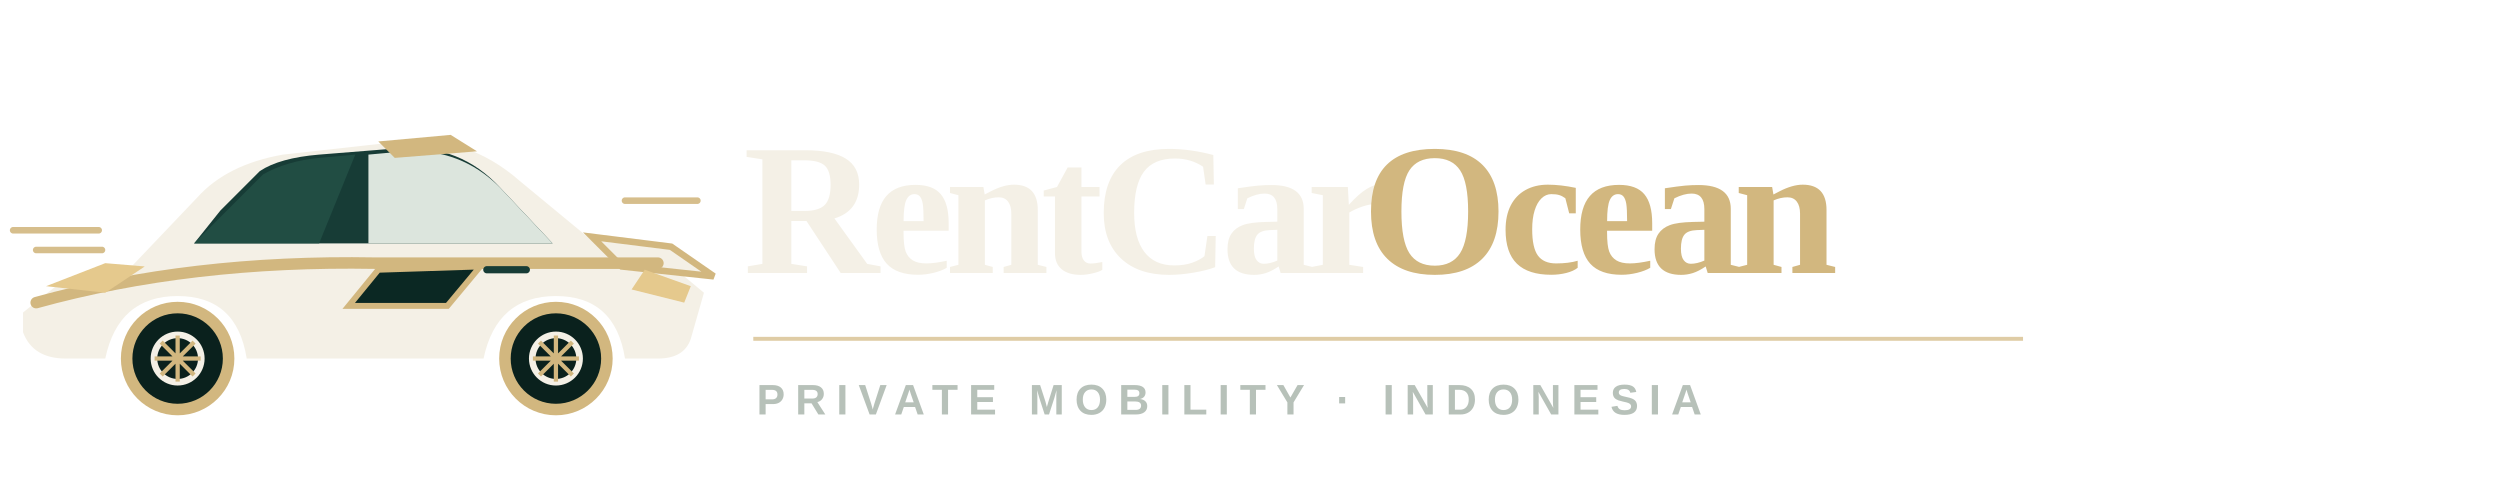
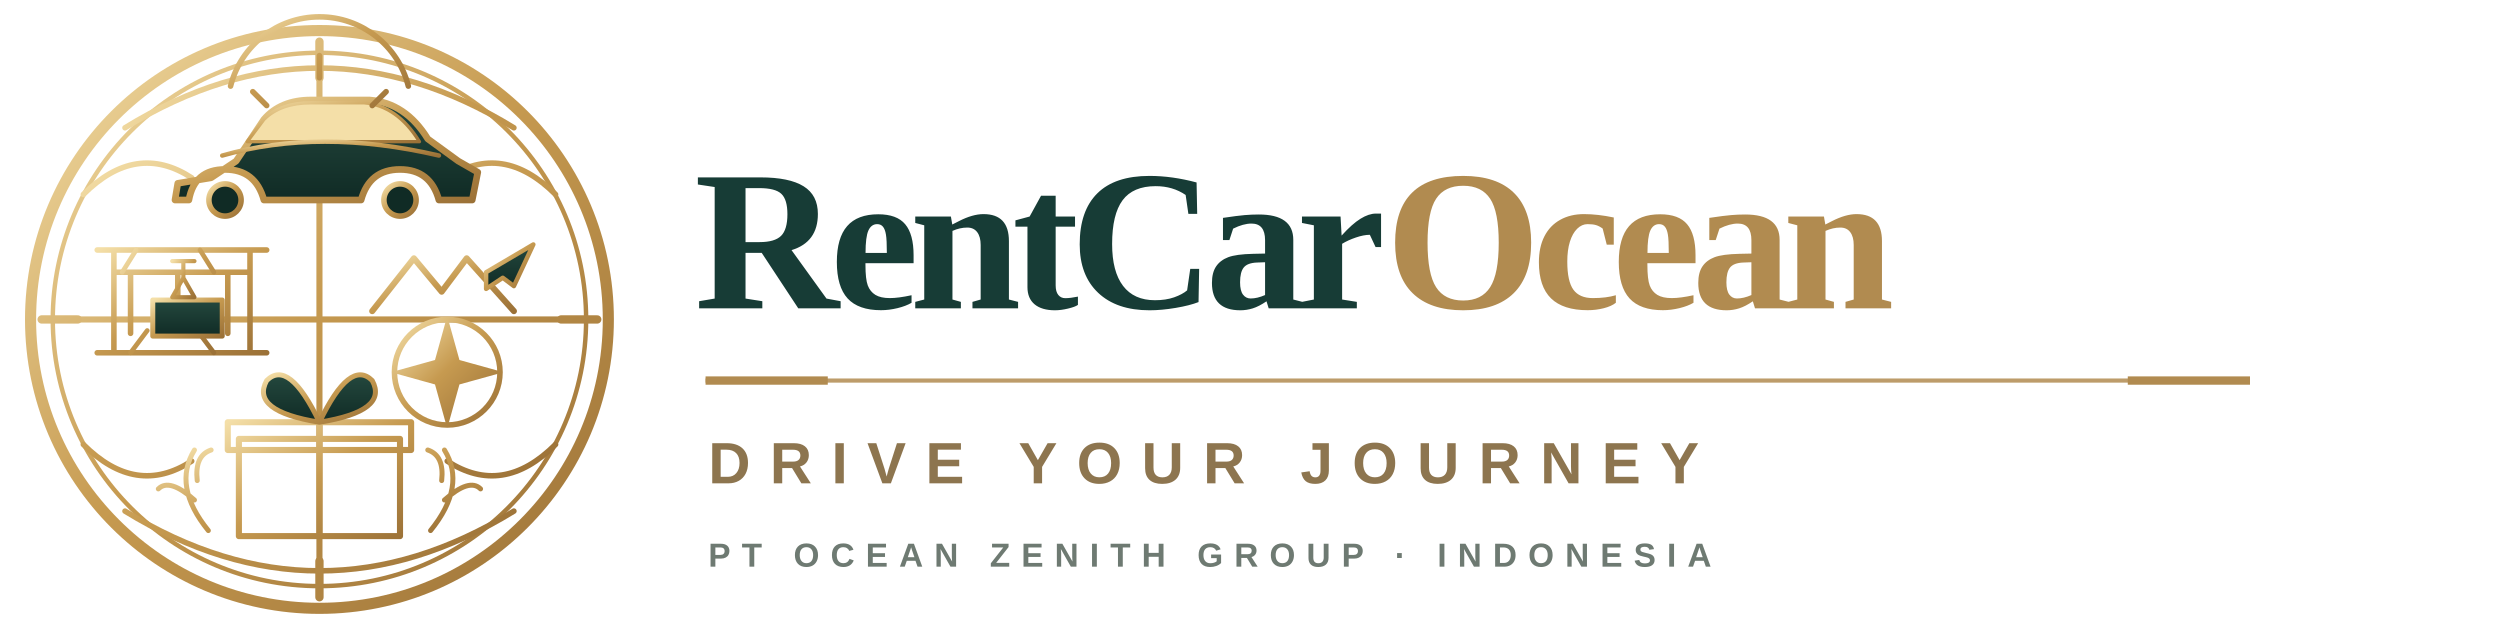
- <svg xmlns="http://www.w3.org/2000/svg" viewBox="0 0 760 150" role="img" aria-labelledby="title desc">
-   <g transform="translate(3 12)">
-     <path d="M4 83 14 75 37 69 57 48Q66 38 83 35L119 31Q139 29 155 43L178 62 199 67 211 77 207 91Q205 97 197 97H187Q184 78 166 78T144 97H72Q69 78 51 78T29 97H17Q7 97 4 89Z" fill="#F4F0E6" />
-     <path d="M64 52 76 40Q82 36 94 35L119 33Q137 32 149 45L165 62H56Z" fill="#173C36" />
-     <path d="M63 55 77 41Q84 37 94 36L105 35 94 62H56Z" fill="#214D43" />
-     <path d="M109 35 120 34Q137 33 149 45L165 62H109Z" fill="#DCE5DD" />
-     <path d="m112 31 22-2 8 5-25 2z" fill="#D2B77F" />
-     <path d="m177 60 24 3 13 9-28-3z" fill="#F4F0E6" stroke="#D2B77F" stroke-width="2" />
-     <path d="M8 80Q55 67 111 68H197" fill="none" stroke="#D2B77F" stroke-width="3.5" stroke-linecap="round" />
-     <path d="m11 75 18-7 12 1-12 8z" fill="#E5C98D" />
-     <path d="m193 70 14 5-2 5-16-4z" fill="#E5C98D" />
-     <path d="m112 70 31-1-10 12h-30z" fill="#0B2823" stroke="#D2B77F" stroke-width="1.8" />
-     <path d="m145 70 12 0" stroke="#173C36" stroke-width="2.2" stroke-linecap="round" />
-     <circle cx="51" cy="97" r="15.5" fill="#0A211D" stroke="#D2B77F" stroke-width="3.5" />
-     <circle cx="51" cy="97" r="7.2" fill="none" stroke="#F4F0E6" stroke-width="2" />
-     <path d="M51 90v14m-7-7h14m-12-5 10 10m0-10-10 10" stroke="#D2B77F" stroke-width="1.3" />
-     <circle cx="166" cy="97" r="15.5" fill="#0A211D" stroke="#D2B77F" stroke-width="3.5" />
-     <circle cx="166" cy="97" r="7.2" fill="none" stroke="#F4F0E6" stroke-width="2" />
-     <path d="M166 90v14m-7-7h14m-12-5 10 10m0-10-10 10" stroke="#D2B77F" stroke-width="1.3" />
-     <path d="M1 58h26M8 64h20M187 49h22" stroke="#D2B77F" stroke-width="2" stroke-linecap="round" opacity=".9" />
+ <svg xmlns="http://www.w3.org/2000/svg" viewBox="0 0 900 230" role="img" aria-labelledby="title desc">
+   <defs>
+     <linearGradient id="gold" x1="0" y1="0" x2="1" y2="1">
+       <stop stop-color="#F4DFA8" />
+       <stop offset=".48" stop-color="#C69A50" />
+       <stop offset="1" stop-color="#9B7137" />
+     </linearGradient>
+     <linearGradient id="ink" x1="0" y1="0" x2="0" y2="1">
+       <stop stop-color="#24483E" />
+       <stop offset="1" stop-color="#102B25" />
+     </linearGradient>
+   </defs>
+   <g transform="translate(7 7)" stroke="url(#gold)" fill="none" stroke-linecap="round" stroke-linejoin="round">
+     <circle cx="108" cy="108" r="104" stroke-width="4" />
+     <circle cx="108" cy="108" r="96" stroke-width="1.6" />
+     <path d="M108 13V203M13 108H203" stroke-width="2.2" />
+     <path d="M38 39Q108 -4 178 39M38 177Q108 220 178 177" stroke-width="2" />
+     <path d="M23 63Q42 44 62 57M193 63Q174 44 154 57M23 153Q42 172 62 159M193 153Q174 172 154 159" stroke-width="2" />
+     <path d="M8 108h13m174 0h13M108 8v13m0 174v13" stroke-width="3" />
+     <path d="M69 57 78 51 88 36Q94 29 105 29H126Q139 30 147 43L158 51 165 55 163 65H151Q148 54 137 54T123 65H88Q85 54 74 54T61 65H56L57 59Z" fill="url(#ink)" stroke-width="2.4" />
+     <path d="M88 36Q94 30 105 30H124Q136 31 144 44H82Z" fill="#F4DFA8" stroke-width="1.2" />
+     <path d="M73 49Q108 39 151 49" stroke-width="1.6" />
+     <circle cx="74" cy="65" r="5.8" fill="#102B25" stroke-width="2" />
+     <circle cx="137" cy="65" r="5.8" fill="#102B25" stroke-width="2" />
+     <path d="M76 24A33 33 0 0 1 140 24M108 21v-8m-24 13 5 5m43-5-5 5" stroke-width="2" />
+     <path d="M28 83h61M34 83v37m49-37v37M28 120h61M34 91h49M40 91v22m17-22v22m18-22v22" stroke-width="2" />
+     <path d="M42 83l-5 8m28-8 5 8m-30 29 6-8m24 8-6-8" stroke-width="1.7" />
+     <path d="M48 101h25v13H48z" fill="url(#ink)" stroke-width="1.8" />
+     <path d="M59 93v-6m-4 0h8m-4 6-4 7h8z" stroke-width="1.5" />
+     <path d="m127 105 15-19 10 12 9-12 17 19" stroke-width="2.2" />
+     <path d="M131 110h47" stroke-width="1.5" />
+     <circle cx="154" cy="127" r="19" stroke-width="2" />
+     <path d="m154 109 5 18-5 18-5-18zM136 127l18-5 18 5-18 5z" fill="url(#gold)" stroke-width="1.2" />
+     <path d="m168 91 17-10-7 15-4-3-6 4z" fill="url(#ink)" stroke-width="1.6" />
+     <path d="M79 151h58v35H79zM75 145h66v10H75zM108 145v41" stroke-width="2.2" />
+     <path d="M108 145Q83 141 89 130Q97 122 108 145Q119 122 127 130Q133 141 108 145Z" fill="url(#ink)" stroke-width="1.8" />
+     <path d="M68 184Q55 168 63 155m0 18q-9-8-13-4m14-3q-1-9 5-11M148 184q13-16 5-29m0 18q9-8 13-4m-14-3q1-9-5-11" stroke-width="1.8" />
  </g>
-   <text x="226" y="83" fill="#F4F0E6" font-family="Georgia, 'Times New Roman', serif" font-size="57" font-weight="600" letter-spacing="-2.6">RentCar</text>
-   <text x="414" y="83" fill="#D2B77F" font-family="Georgia, 'Times New Roman', serif" font-size="57" font-weight="600" letter-spacing="-2.6">Ocean</text>
-   <path d="M229 103H615" stroke="#D2B77F" stroke-width="1.2" opacity=".7" />
-   <text x="230" y="126" fill="#B7C1B9" font-family="Arial, sans-serif" font-size="13" font-weight="700" letter-spacing="3.1">PRIVATE MOBILITY · INDONESIA</text>
+   <g>
+     <text x="250" y="111" fill="#173C36" font-family="Georgia, 'Times New Roman', serif" font-size="72" font-weight="600" letter-spacing="-3.2">RentCar<tspan fill="#B18B50">Ocean</tspan>
+     </text>
+     <path d="M254 137H810" stroke="#B18B50" stroke-width="1.5" opacity=".85" />
+     <path d="M254 137h44m512 0h-44" stroke="#B18B50" stroke-width="3" />
+     <text x="255" y="174" fill="#8D754F" font-family="Arial, Helvetica, sans-serif" font-size="21" font-weight="700" letter-spacing="7">DRIVE YOUR JOURNEY</text>
+     <text x="255" y="204" fill="#6E7A72" font-family="Arial, Helvetica, sans-serif" font-size="12" font-weight="700" letter-spacing="4">PT OCEAN ZENITH GROUP · INDONESIA</text>
+   </g>
</svg>
